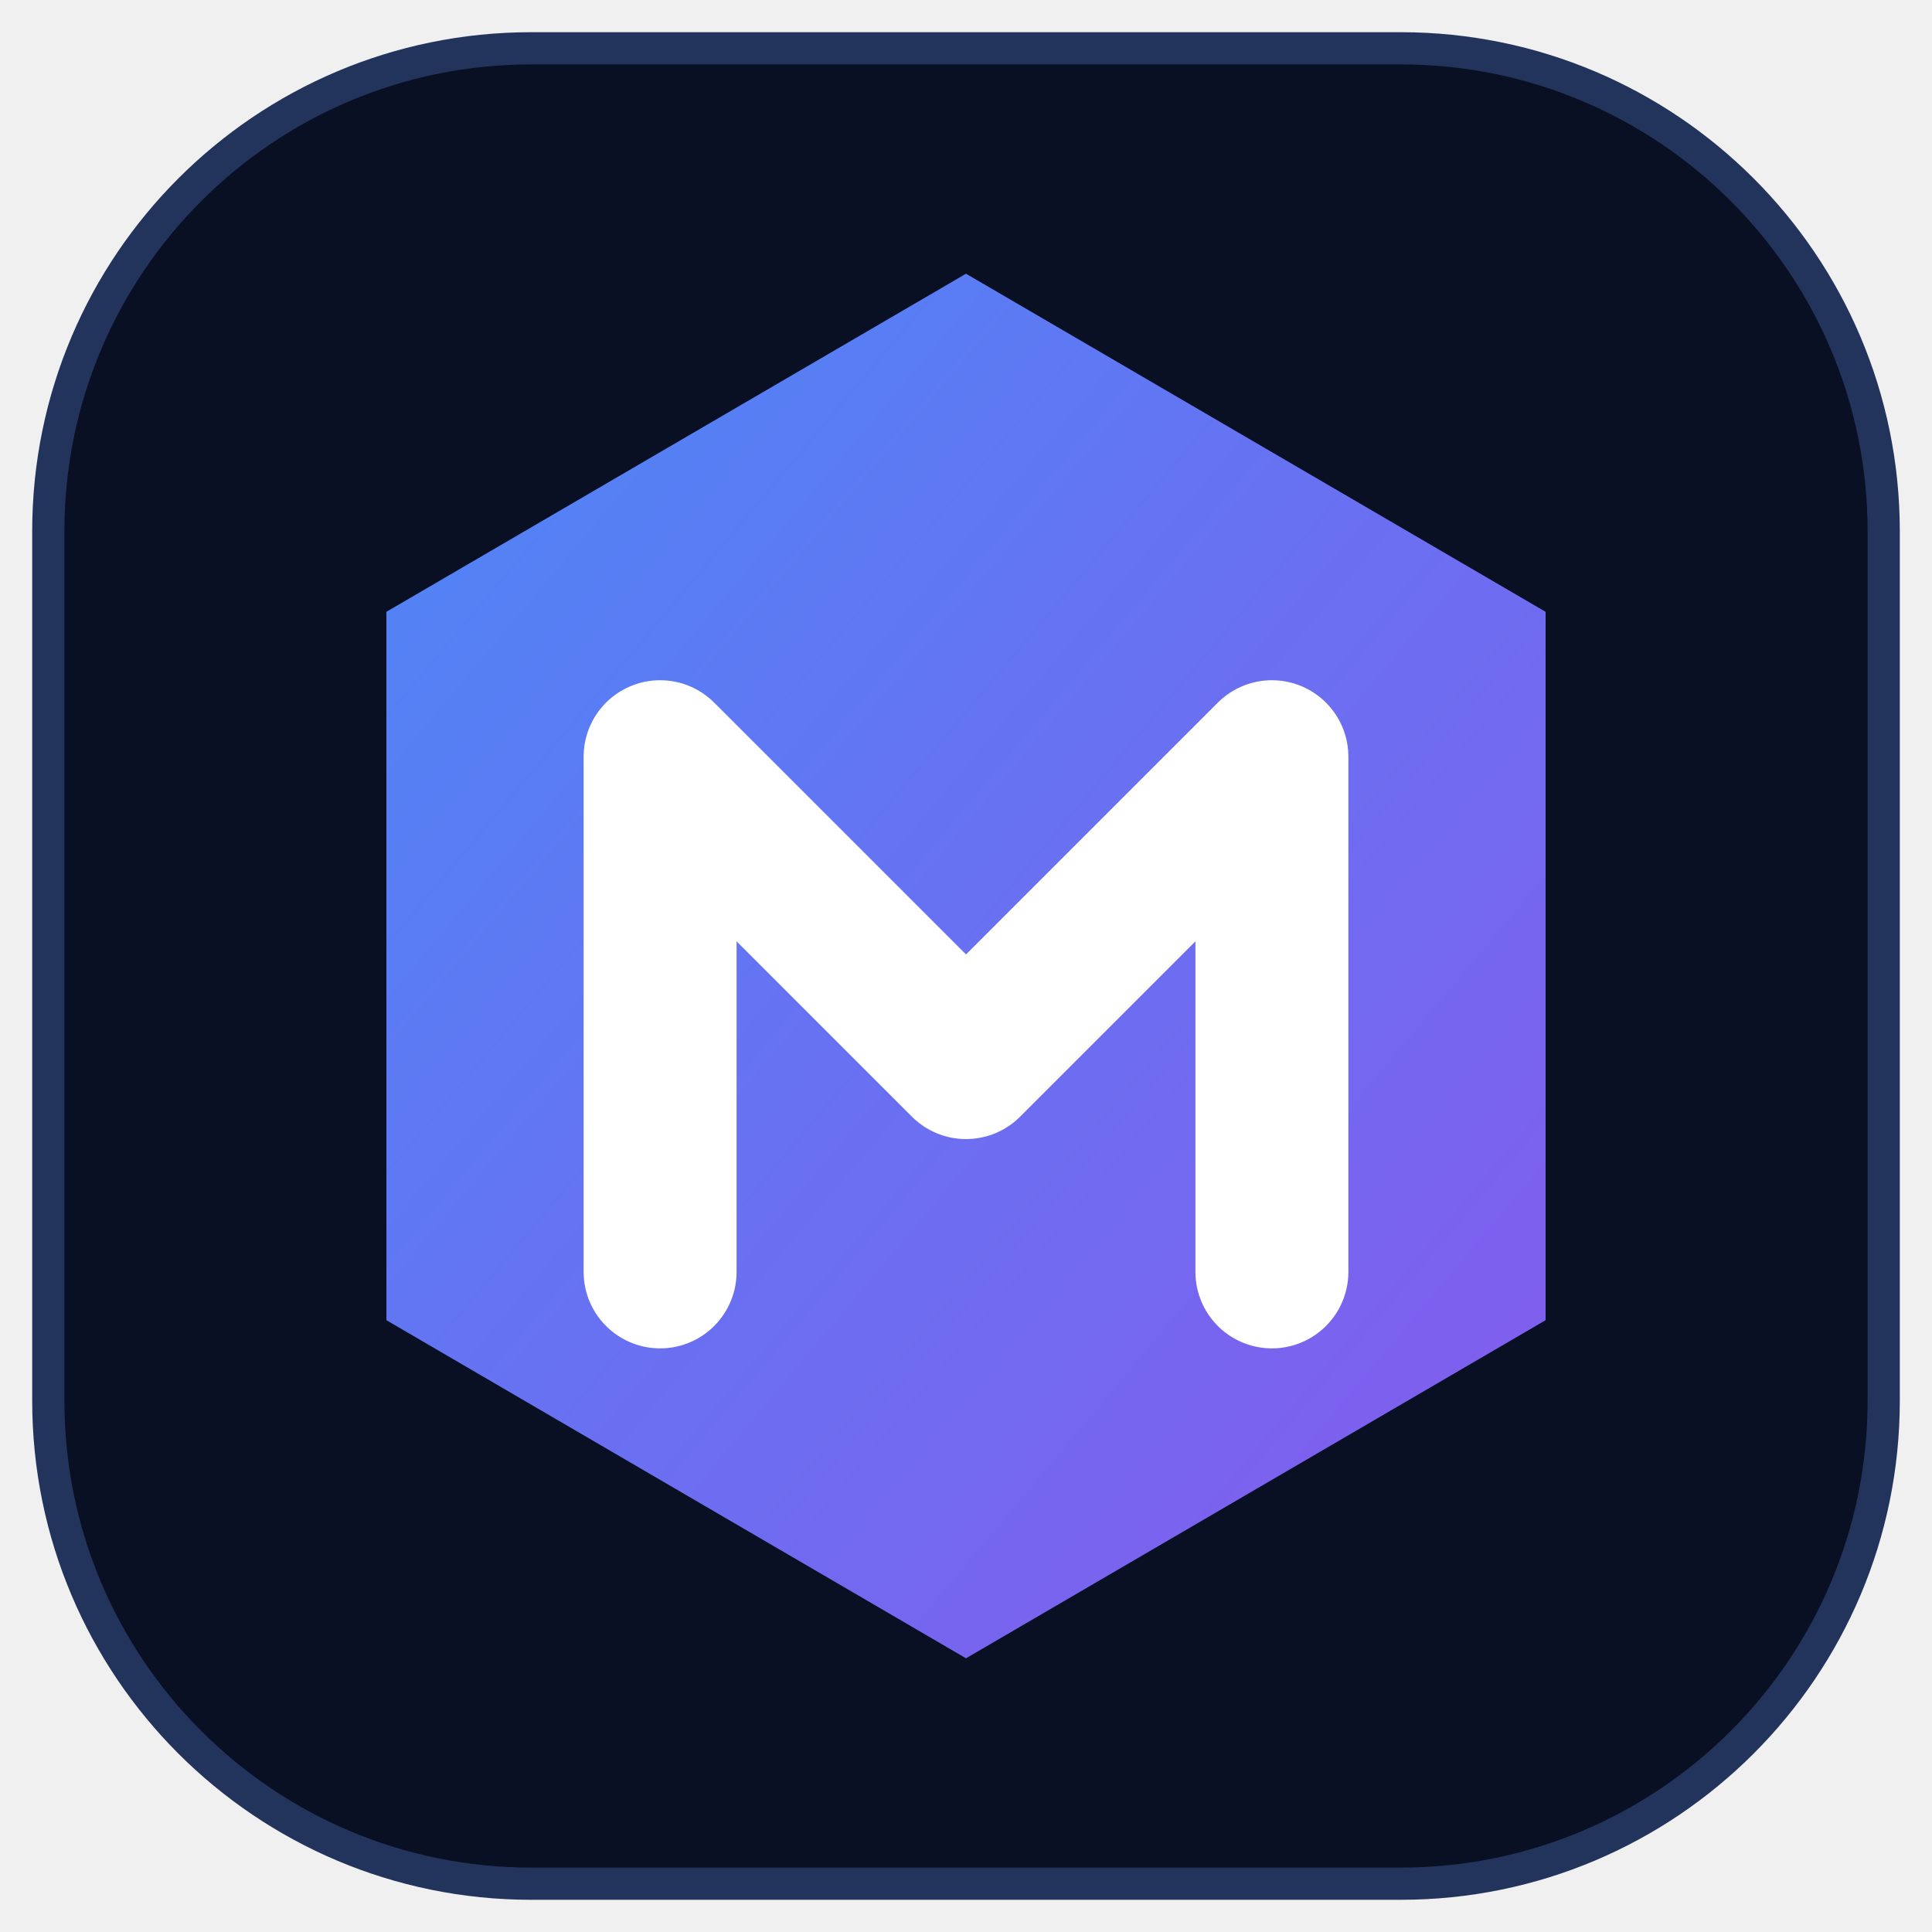
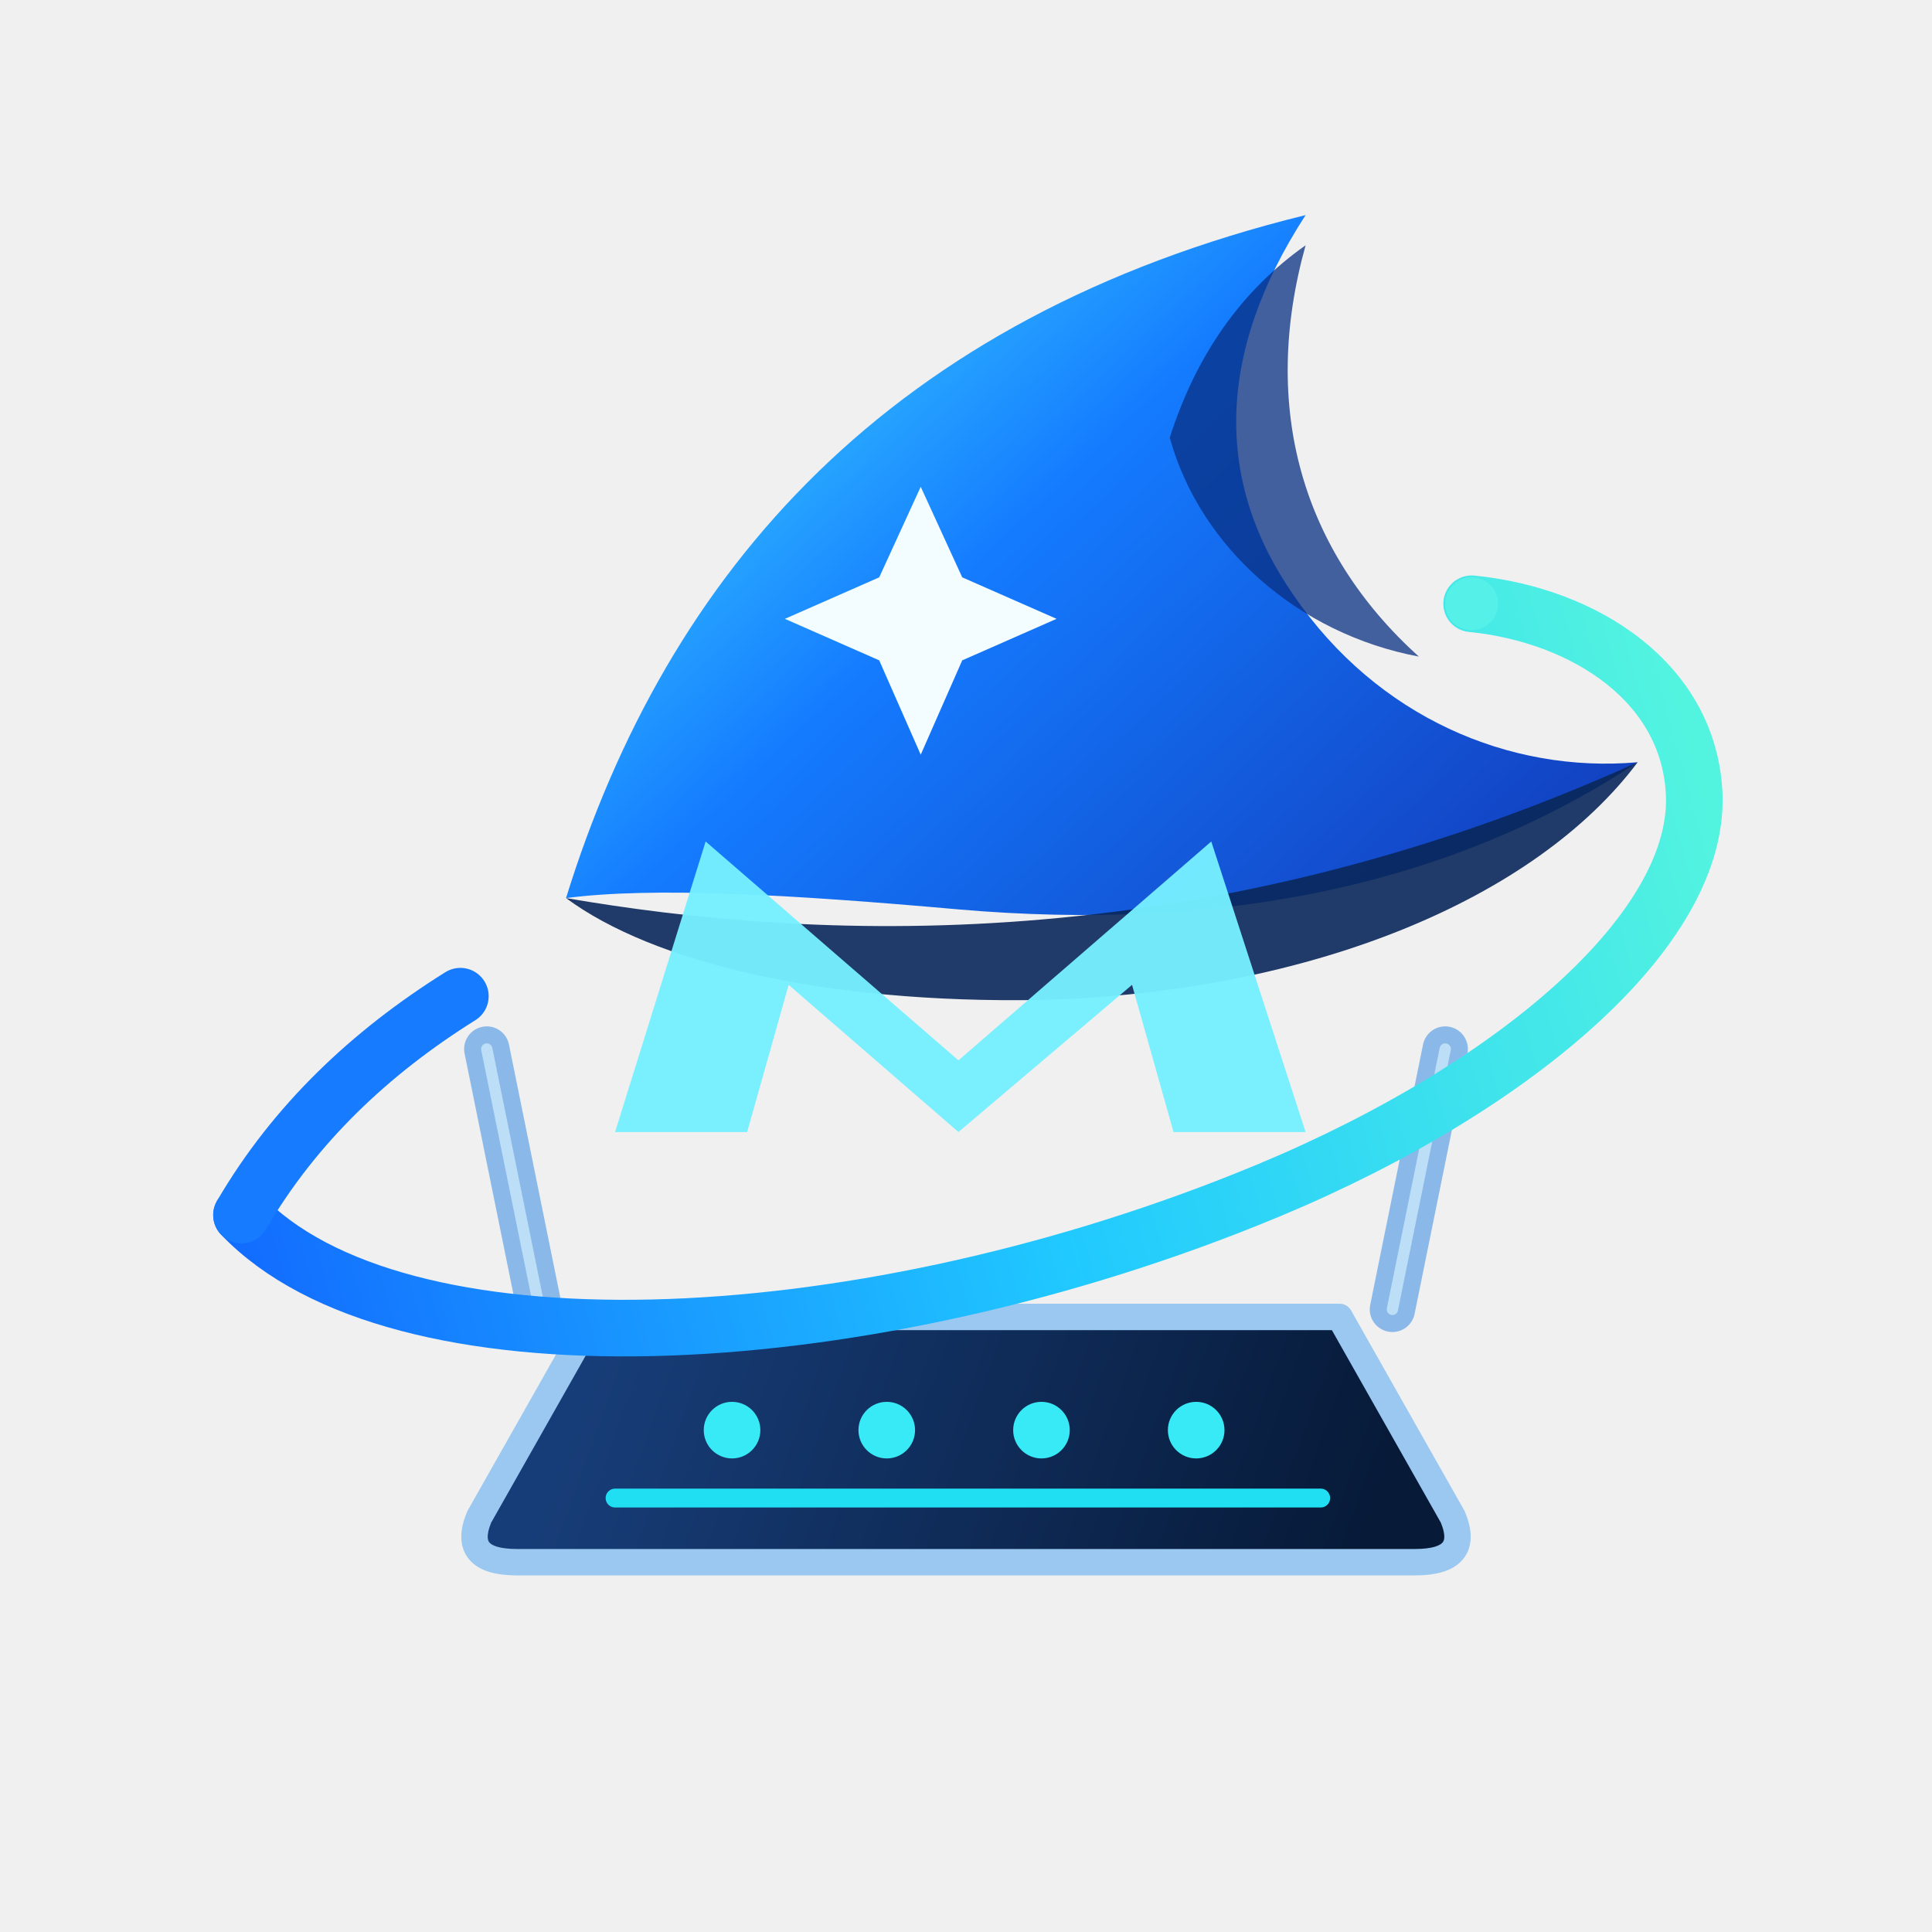
- <svg xmlns="http://www.w3.org/2000/svg" viewBox="0 0 120 120">
+ <svg xmlns="http://www.w3.org/2000/svg" width="512" height="512" viewBox="0 0 512 512" role="img" aria-labelledby="title desc">
  <defs>
-     <linearGradient id="lg" x1="0" y1="0" x2="1" y2="1">
-       <stop offset="0" stop-color="#4F8CFF" />
-       <stop offset="1" stop-color="#8B5CF6" />
+     <linearGradient id="hat" x1="150" y1="72" x2="365" y2="300" gradientUnits="userSpaceOnUse">
+       <stop stop-color="#45E9FF" />
+       <stop offset=".42" stop-color="#147BFF" />
+       <stop offset="1" stop-color="#1239B8" />
+     </linearGradient>
+     <linearGradient id="brim" x1="126" y1="226" x2="397" y2="282" gradientUnits="userSpaceOnUse">
+       <stop stop-color="#75F4FF" />
+       <stop offset=".5" stop-color="#167EFF" />
+       <stop offset="1" stop-color="#19D8E8" />
+     </linearGradient>
+     <linearGradient id="orbit" x1="60" y1="330" x2="457" y2="222" gradientUnits="userSpaceOnUse">
+       <stop stop-color="#126BFF" />
+       <stop offset=".52" stop-color="#20C9FF" />
+       <stop offset="1" stop-color="#53F4DF" />
+     </linearGradient>
+     <linearGradient id="body" x1="160" y1="355" x2="355" y2="425" gradientUnits="userSpaceOnUse">
+       <stop stop-color="#173D78" />
+       <stop offset="1" stop-color="#071A38" />
    </linearGradient>
  </defs>
-   <rect x="3" y="3" width="114" height="114" rx="30" fill="#0A1024" stroke="#23345C" stroke-width="2" />
-   <path d="M60 17 L96 38 L96 82 L60 103 L24 82 L24 38 Z" fill="url(#lg)" opacity=".96" />
-   <path d="M41 79 V47 L60 66 L79 47 V79" fill="none" stroke="#fff" stroke-width="9.5" stroke-linecap="round" stroke-linejoin="round" />
+   <path d="M150 238C177 151 236 84 346 57C322 94 322 128 343 158C365 190 400 205 434 202C384 235 323 247 254 241C209 237 173 235 150 238Z" fill="url(#hat)" />
+   <path d="M150 238C214 249 317 255 434 202C407 238 348 263 276 265C218 266 173 255 150 238Z" fill="#09275A" opacity=".9" />
+   <path d="M346 65C334 108 345 146 376 174C344 168 318 145 310 116C317 94 329 77 346 65Z" fill="#082F83" opacity=".75" />
+   <path d="M244 129L255 153L280 164L255 175L244 200L233 175L208 164L233 153Z" fill="#F3FCFF" />
+   <path d="M163 300L187 223L254 281L321 223L346 300L311 300L300 261L254 300L209 261L198 300Z" fill="#76EFFF" opacity=".96" />
+   <path d="M143 347L129 278M369 347L383 278" fill="none" stroke="#8AB8E8" stroke-width="12" stroke-linecap="round" />
+   <path d="M143 347L129 278M369 347L383 278" fill="none" stroke="#D7F2FF" stroke-width="3" stroke-linecap="round" opacity=".65" />
+   <path d="M157 349H355L385 402Q390 414 375 414H137Q122 414 127 402Z" fill="url(#body)" stroke="#9AC8F0" stroke-width="7" stroke-linejoin="round" />
+   <path d="M163 397H350" stroke="#20DFF2" stroke-width="5" stroke-linecap="round" />
+   <g fill="#38EAF5">
+     <circle cx="194" cy="379" r="7.5" />
+     <circle cx="235" cy="379" r="7.5" />
+     <circle cx="276" cy="379" r="7.5" />
+     <circle cx="317" cy="379" r="7.5" />
+   </g>
+   <path d="M64 322C105 365 225 360 330 318C398 291 450 248 449 211C448 181 420 163 390 160" fill="none" stroke="url(#orbit)" stroke-width="15" stroke-linecap="round" />
+   <path d="M64 322C78 298 98 279 122 264" fill="none" stroke="#167BFF" stroke-width="15" stroke-linecap="round" />
+   <circle cx="390" cy="160" r="7" fill="#55F1E8" />
</svg>
